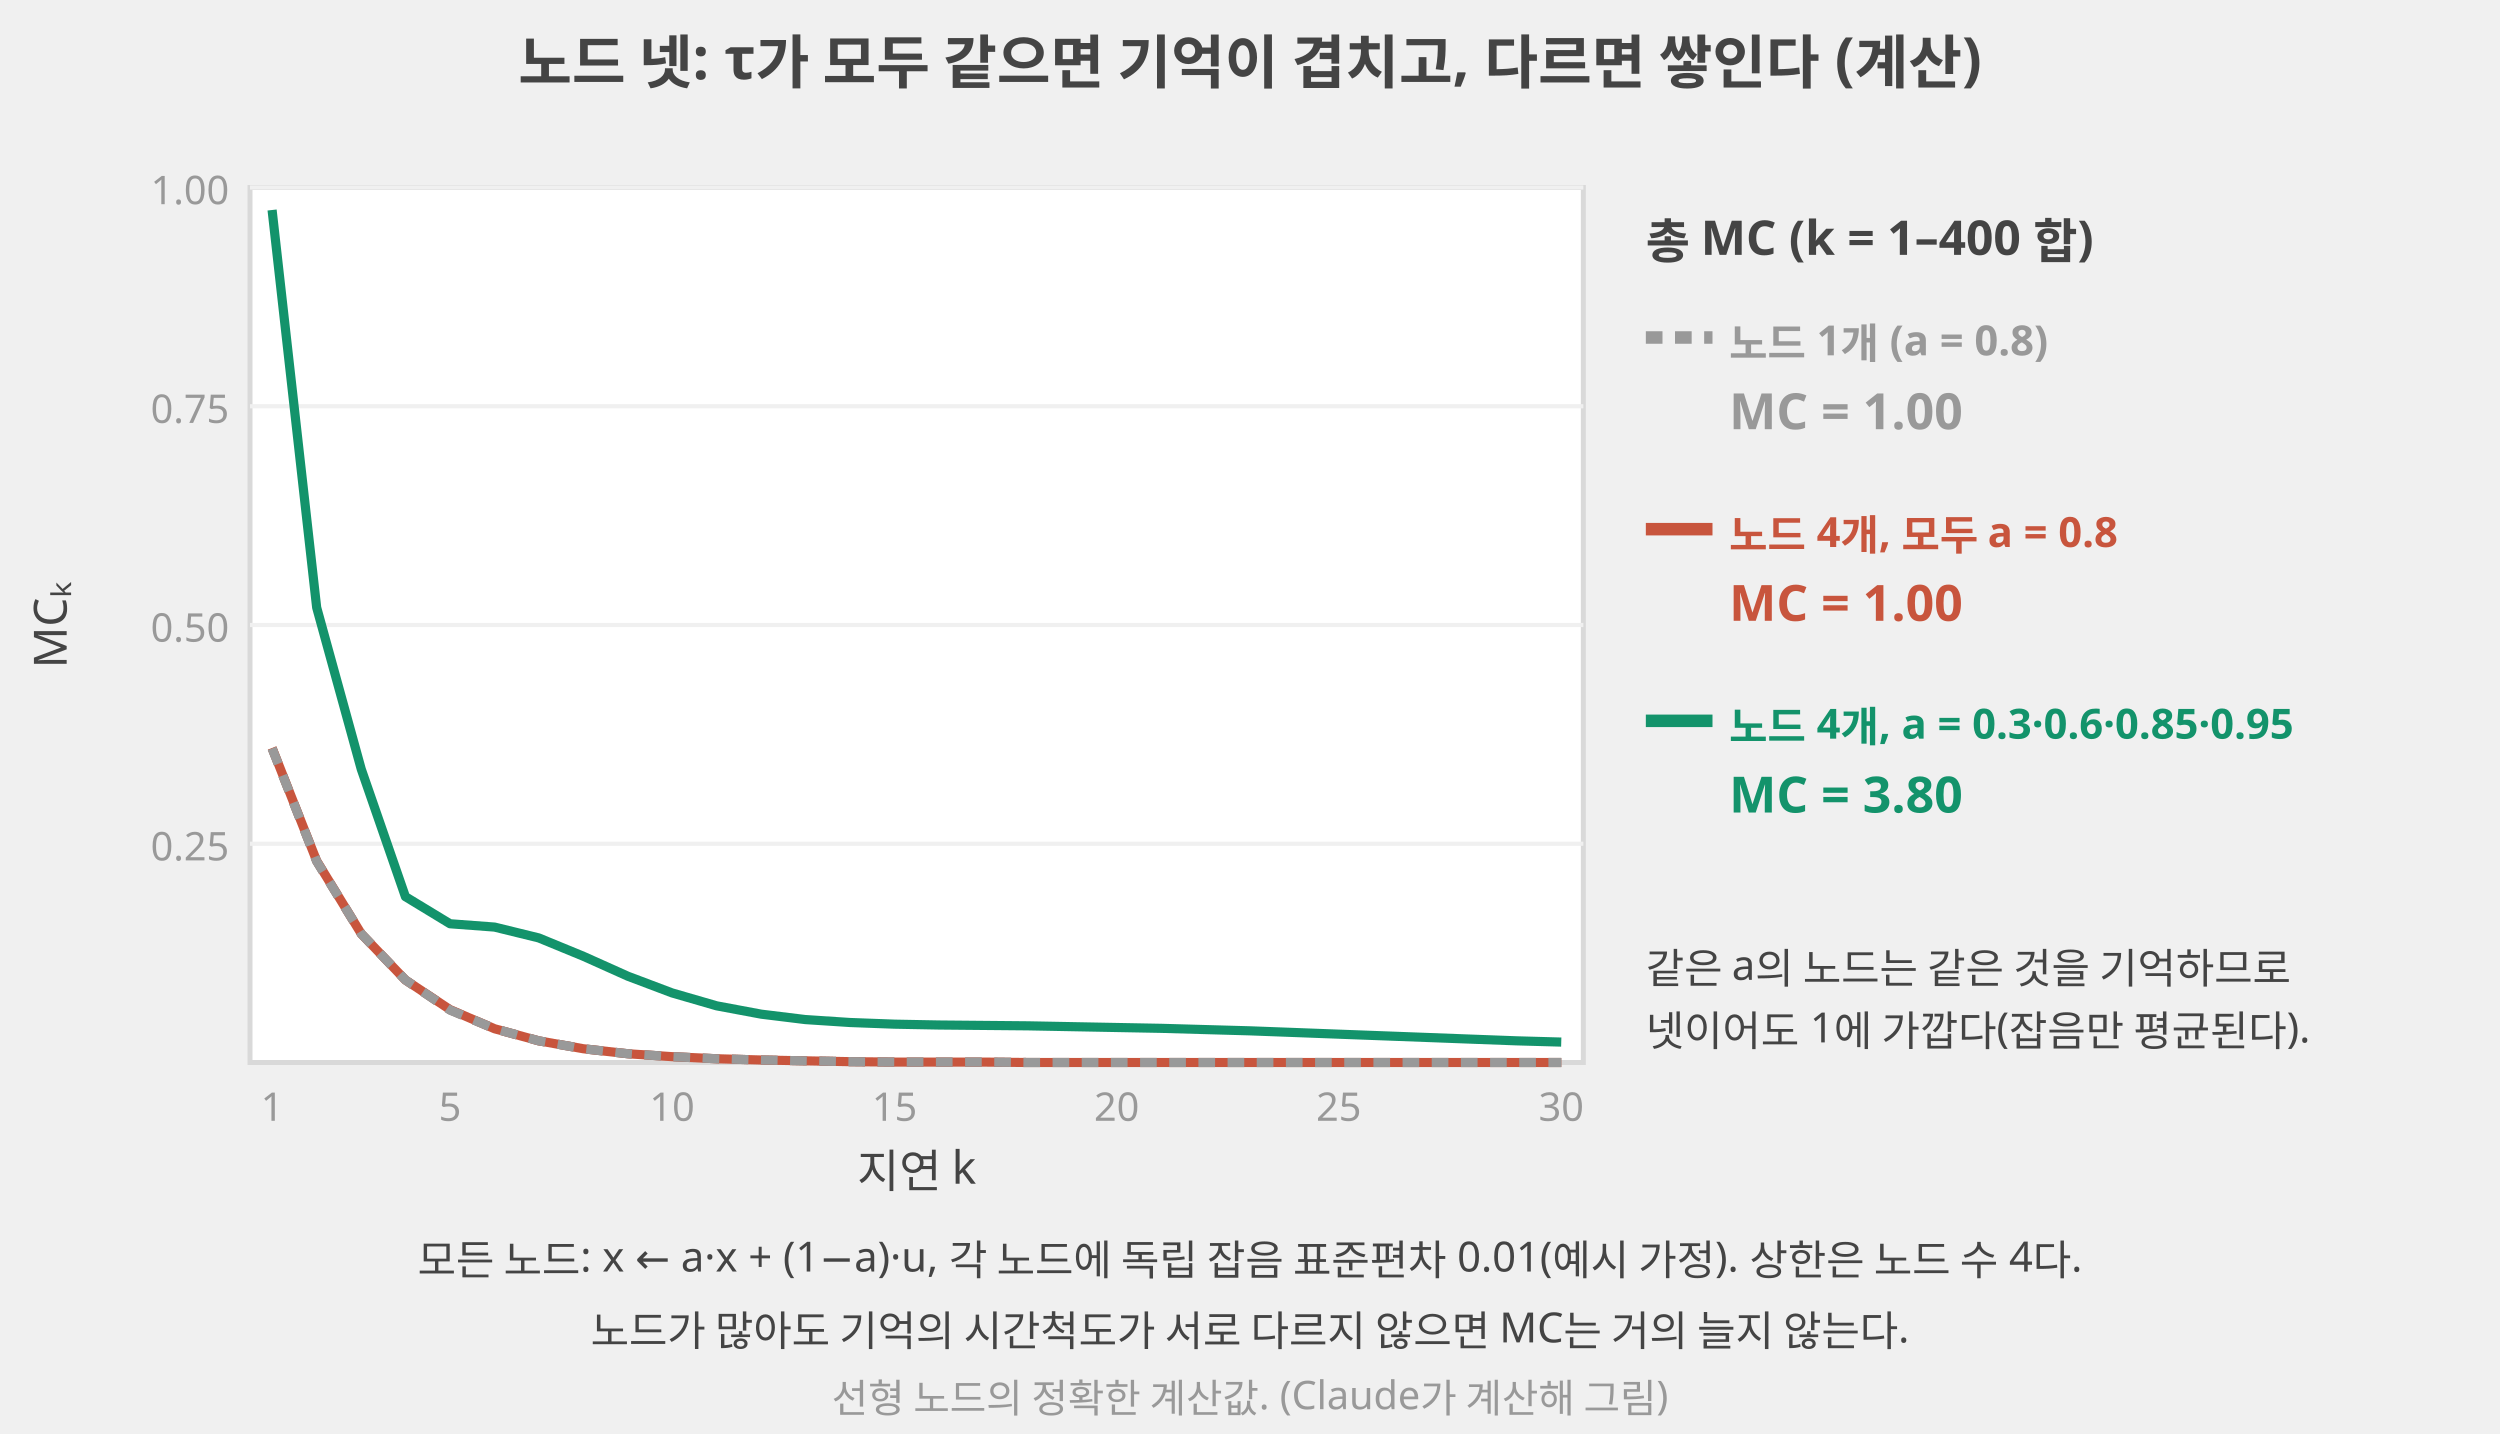
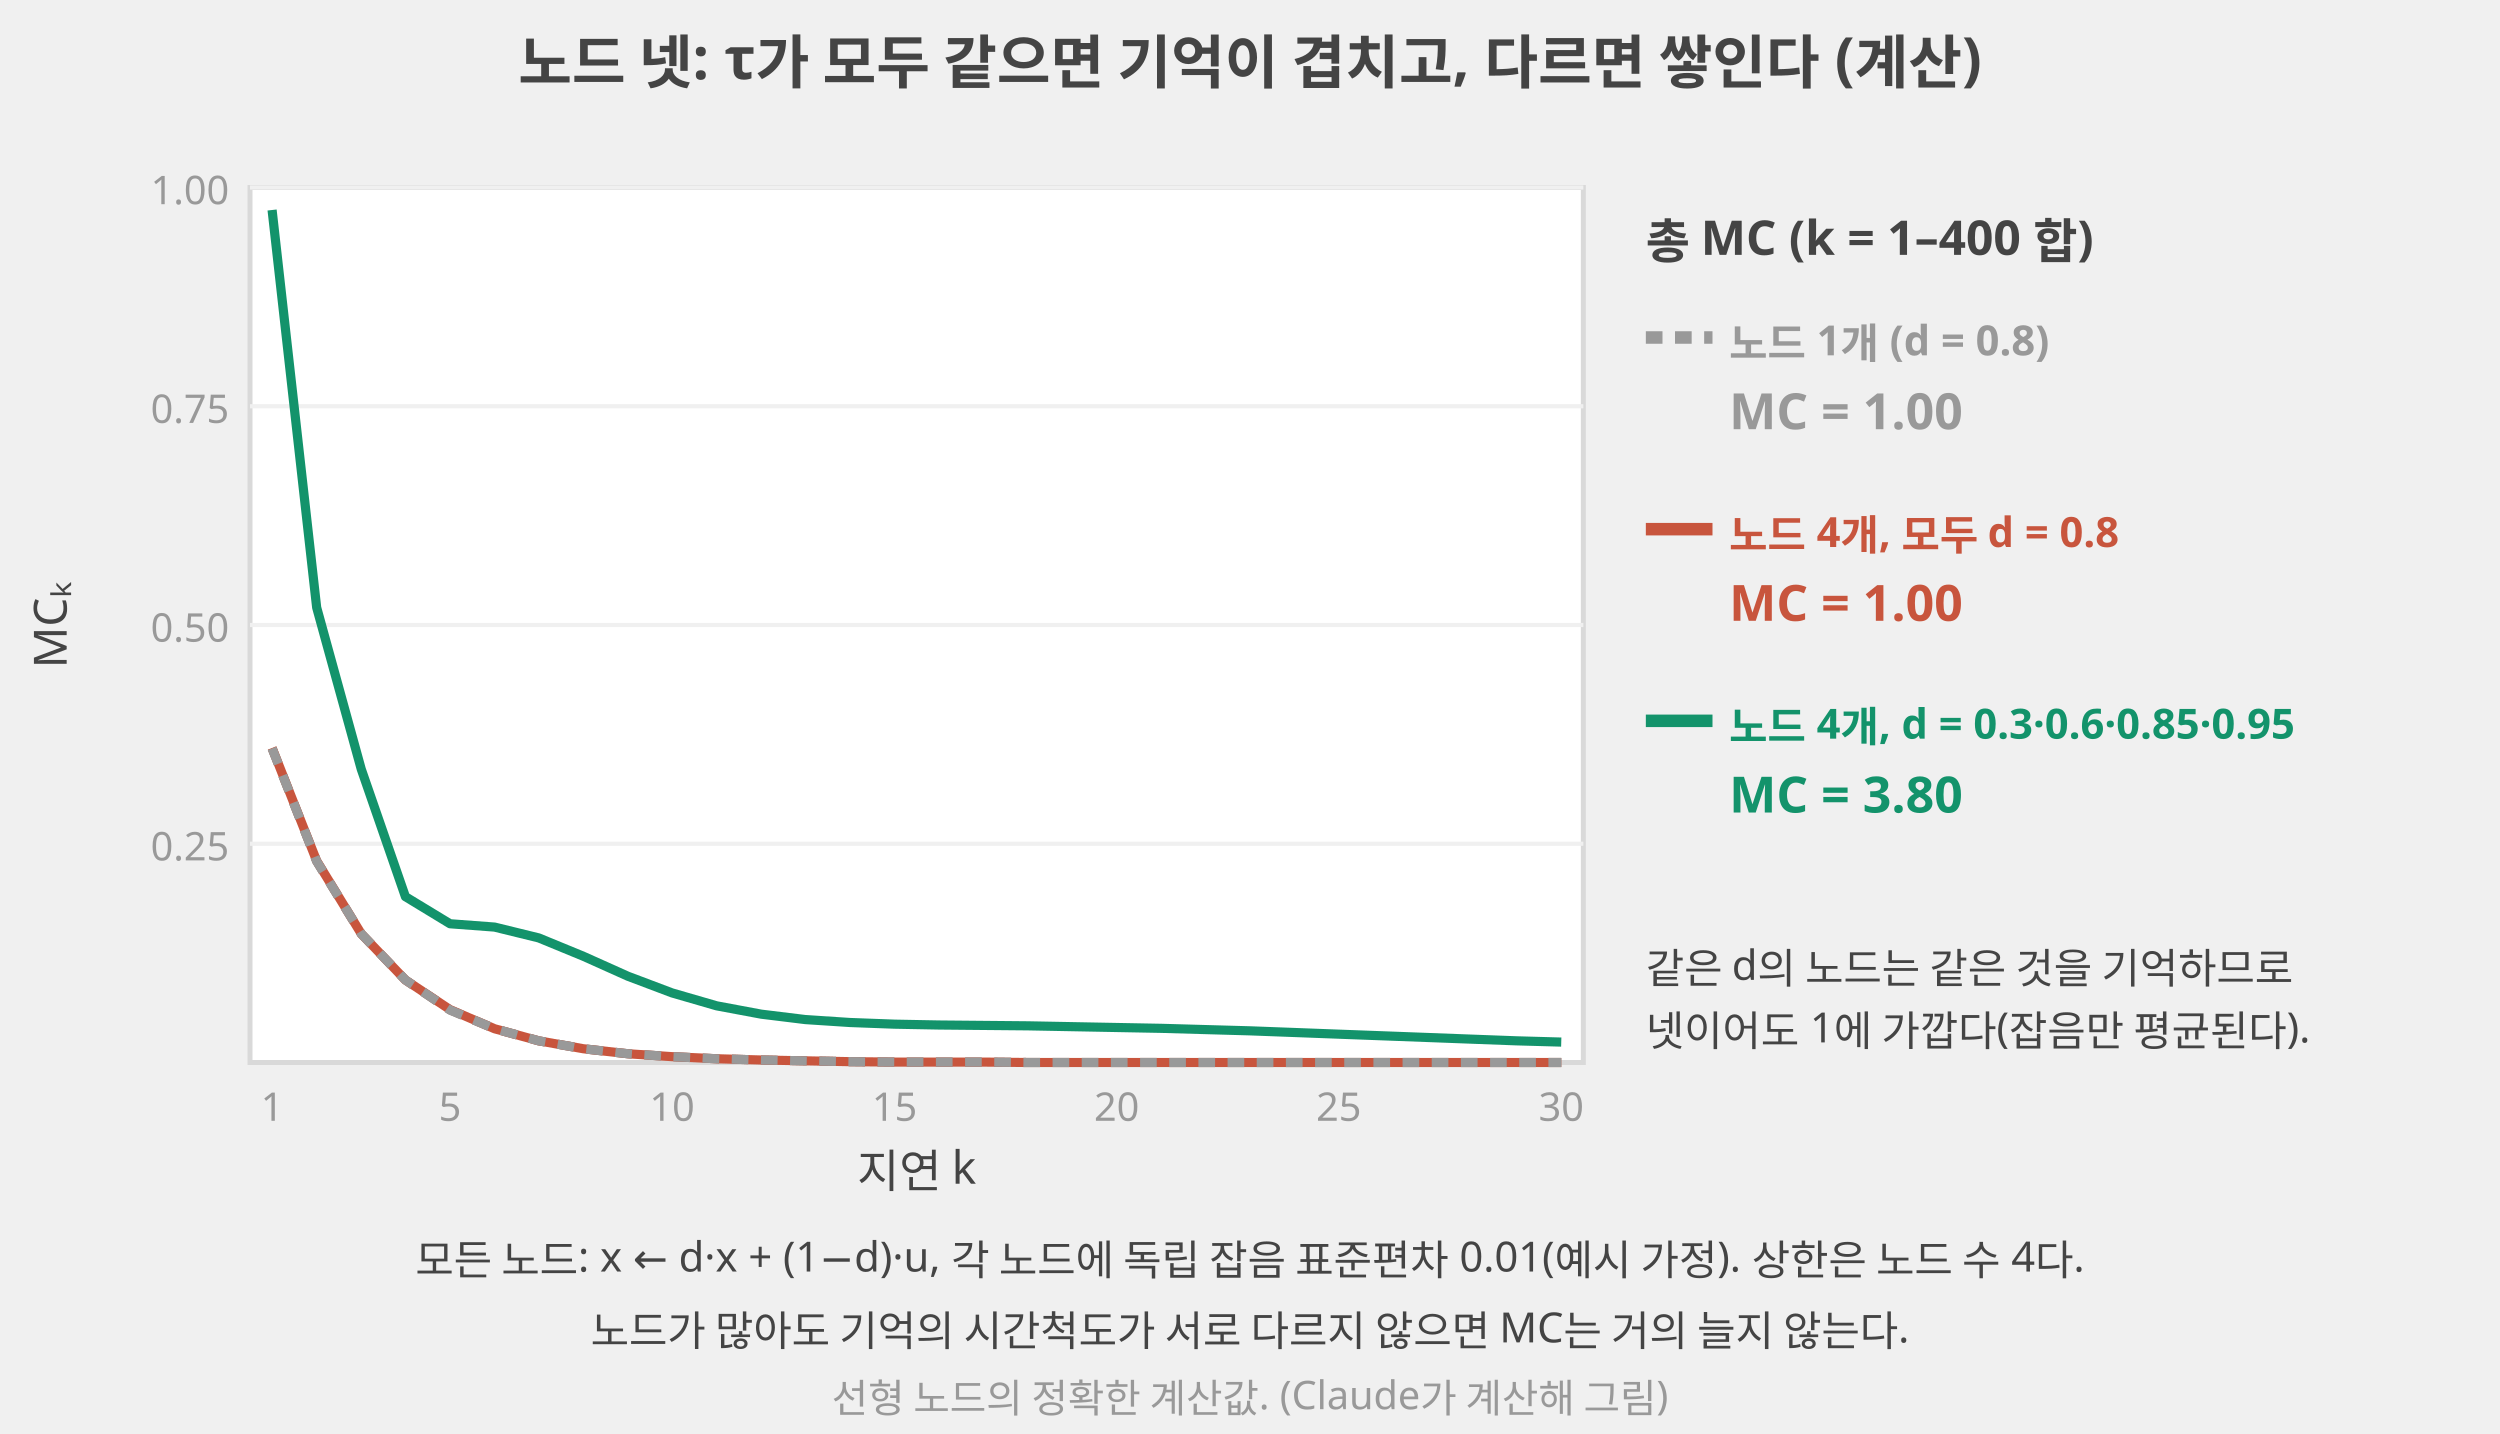
<svg xmlns="http://www.w3.org/2000/svg" viewBox="0 0 600 344" width="100%" font-family="Noto Sans KR, Malgun Gothic, sans-serif" font-size="13" fill="#444">
  <defs>
    <marker id="arr" viewBox="0 0 10 10" refX="9" refY="5" markerWidth="7" markerHeight="7" orient="auto-start-reverse">
      <path d="M0,0 L10,5 L0,10 z" fill="#444" />
    </marker>
  </defs>
  <text x="300.0" y="20.0" font-size="14" fill="#444" text-anchor="middle" font-weight="bold">노드 넷: τ가 모두 같으면 기억이 겹치고, 다르면 쌓인다 (계산)</text>
  <rect x="60.0" y="45.0" width="320.0" height="210.0" rx="0" fill="#fff" stroke="#d9d9d9" stroke-width="1.2" />
  <line x1="60.0" y1="202.5" x2="380.0" y2="202.5" stroke="#f0f0f0" stroke-width="1" />
  <text x="55.0" y="206.5" font-size="9.5" fill="#999" text-anchor="end" font-weight="normal">0.25</text>
  <line x1="60.0" y1="150.0" x2="380.0" y2="150.0" stroke="#f0f0f0" stroke-width="1" />
  <text x="55.0" y="154.0" font-size="9.5" fill="#999" text-anchor="end" font-weight="normal">0.50</text>
  <line x1="60.0" y1="97.5" x2="380.0" y2="97.5" stroke="#f0f0f0" stroke-width="1" />
  <text x="55.0" y="101.5" font-size="9.5" fill="#999" text-anchor="end" font-weight="normal">0.75</text>
  <line x1="60.0" y1="45.0" x2="380.0" y2="45.0" stroke="#f0f0f0" stroke-width="1" />
  <text x="55.0" y="49.0" font-size="9.5" fill="#999" text-anchor="end" font-weight="normal">1.00</text>
  <text x="65.3" y="269.0" font-size="9.5" fill="#999" text-anchor="middle" font-weight="normal">1</text>
  <text x="108.0" y="269.0" font-size="9.5" fill="#999" text-anchor="middle" font-weight="normal">5</text>
  <text x="161.3" y="269.0" font-size="9.5" fill="#999" text-anchor="middle" font-weight="normal">10</text>
  <text x="214.7" y="269.0" font-size="9.5" fill="#999" text-anchor="middle" font-weight="normal">15</text>
  <text x="268.0" y="269.0" font-size="9.5" fill="#999" text-anchor="middle" font-weight="normal">20</text>
  <text x="321.3" y="269.0" font-size="9.5" fill="#999" text-anchor="middle" font-weight="normal">25</text>
  <text x="374.7" y="269.0" font-size="9.5" fill="#999" text-anchor="middle" font-weight="normal">30</text>
  <text x="220.0" y="285.0" font-size="11" fill="#444" text-anchor="middle" font-weight="normal">지연 k</text>
  <text x="16.0" y="150.0" font-size="11" fill="#444" text-anchor="middle" font-weight="normal" transform="rotate(-90 16 150.0)">MCₖ</text>
  <polyline points="65.3,179.6 76.0,206.7 86.7,224.1 97.3,235.2 108.0,242.4 118.7,246.9 129.3,249.8 140.0,251.7 150.7,252.9 161.3,253.6 172.0,254.1 182.7,254.4 193.3,254.6 204.0,254.8 214.7,254.9 225.3,254.9 236.0,254.9 246.7,255.0 257.3,255.0 268.0,255.0 278.7,255.0 289.3,255.0 300.0,255.0 310.7,255.0 321.3,255.0 332.0,255.0 342.7,255.0 353.3,255.0 364.0,255.0 374.7,255.0" fill="none" stroke="#999" stroke-width="2.2" stroke-dasharray="4 3" stroke-linejoin="round" />
  <polyline points="65.3,179.5 76.0,206.6 86.7,224.1 97.3,235.2 108.0,242.3 118.7,246.9 129.3,249.8 140.0,251.7 150.7,252.9 161.3,253.6 172.0,254.1 182.7,254.4 193.3,254.6 204.0,254.8 214.7,254.9 225.3,254.9 236.0,254.9 246.7,255.0 257.3,255.0 268.0,255.0 278.7,255.0 289.3,255.0 300.0,255.0 310.7,255.0 321.3,255.0 332.0,255.0 342.7,255.0 353.3,255.0 364.0,255.0 374.7,255.0" fill="none" stroke="#c8553d" stroke-width="2.2" stroke-linejoin="round" />
  <polyline points="65.3,50.4 76.0,145.8 86.7,184.6 97.3,215.2 108.0,221.7 118.7,222.5 129.3,225.1 140.0,229.5 150.7,234.3 161.3,238.3 172.0,241.4 182.7,243.4 193.3,244.7 204.0,245.4 214.7,245.8 225.3,246.0 236.0,246.1 246.7,246.2 257.3,246.4 268.0,246.6 278.7,246.8 289.3,247.1 300.0,247.4 310.7,247.8 321.3,248.2 332.0,248.6 342.7,249.0 353.3,249.4 364.0,249.8 374.7,250.1" fill="none" stroke="#13936b" stroke-width="2.2" stroke-linejoin="round" />
  <polyline points="65.3,179.6 76.0,206.7 86.7,224.1 97.3,235.2 108.0,242.4 118.7,246.9 129.3,249.8 140.0,251.7 150.7,252.9 161.3,253.6 172.0,254.1 182.7,254.4 193.3,254.6 204.0,254.8 214.7,254.9 225.3,254.9 236.0,254.9 246.7,255.0 257.3,255.0 268.0,255.0 278.7,255.0 289.3,255.0 300.0,255.0 310.7,255.0 321.3,255.0 332.0,255.0 342.7,255.0 353.3,255.0 364.0,255.0 374.7,255.0" fill="none" stroke="#999" stroke-width="2.2" stroke-dasharray="4 3" stroke-linejoin="round" />
  <text x="395.0" y="62.0" font-size="11.5" fill="#444" text-anchor="start" font-weight="bold">총 MC (k = 1–400 합)</text>
  <line x1="395.0" y1="81.0" x2="411.0" y2="81.0" stroke="#999" stroke-width="3" stroke-dasharray="4 3" />
-   <text x="415.0" y="86.0" font-size="10" fill="#999" text-anchor="start" font-weight="bold">노드 1개 (a = 0.8)</text>
+   <text x="415.0" y="86.0" font-size="10" fill="#999" text-anchor="start" font-weight="bold">노드 1개 (d = 0.8)</text>
  <text x="415.0" y="103.0" font-size="12" fill="#999" text-anchor="start" font-weight="bold">MC = 1.00</text>
  <line x1="395.0" y1="127.0" x2="411.0" y2="127.0" stroke="#c8553d" stroke-width="3" />
-   <text x="415.0" y="132.0" font-size="10" fill="#c8553d" text-anchor="start" font-weight="bold">노드 4개, 모두 a = 0.8</text>
+   <text x="415.0" y="132.0" font-size="10" fill="#c8553d" text-anchor="start" font-weight="bold">노드 4개, 모두 d = 0.8</text>
  <text x="415.0" y="149.0" font-size="12" fill="#c8553d" text-anchor="start" font-weight="bold">MC = 1.00</text>
  <line x1="395.0" y1="173.0" x2="411.0" y2="173.0" stroke="#13936b" stroke-width="3" />
-   <text x="415.0" y="178.0" font-size="10" fill="#13936b" text-anchor="start" font-weight="bold">노드 4개, a = 0.3·0.6·0.85·0.95</text>
+   <text x="415.0" y="178.0" font-size="10" fill="#13936b" text-anchor="start" font-weight="bold">노드 4개, d = 0.3·0.6·0.85·0.95</text>
  <text x="415.0" y="195.0" font-size="12" fill="#13936b" text-anchor="start" font-weight="bold">MC = 3.80</text>
-   <text x="395.0" y="236.0" font-size="10" fill="#444" text-anchor="start" font-weight="normal">같은 a의 노드는 같은 것을 기억하므로</text>
+   <text x="395.0" y="236.0" font-size="10" fill="#444" text-anchor="start" font-weight="normal">같은 d의 노드는 같은 것을 기억하므로</text>
  <text x="395.0" y="251.0" font-size="10" fill="#444" text-anchor="start" font-weight="normal">넷이어도 1에 가깝다(잡음만 평균된다).</text>
-   <text x="300.0" y="306.0" font-size="10" fill="#444" text-anchor="middle" font-weight="normal">모든 노드: x ← a·x + (1−a)·u, 각 노드에 독립 잡음 표준편차 0.01(예시 가정). 상한은 노드 수 4다.</text>
+   <text x="300.0" y="306.0" font-size="10" fill="#444" text-anchor="middle" font-weight="normal">모든 노드: x ← d·x + (1−d)·u, 각 노드에 독립 잡음 표준편차 0.01(예시 가정). 상한은 노드 수 4다.</text>
  <text x="300.0" y="323.0" font-size="10" fill="#444" text-anchor="middle" font-weight="normal">노드가 많아도 기억의 시간척도가 서로 다르지 않으면 MC는 거의 늘지 않는다.</text>
  <text x="300.0" y="339.0" font-size="9.5" fill="#999" text-anchor="middle" font-weight="normal">선형 노드의 정확한 계산값. (Claude가 계산해 그림)</text>
</svg>
